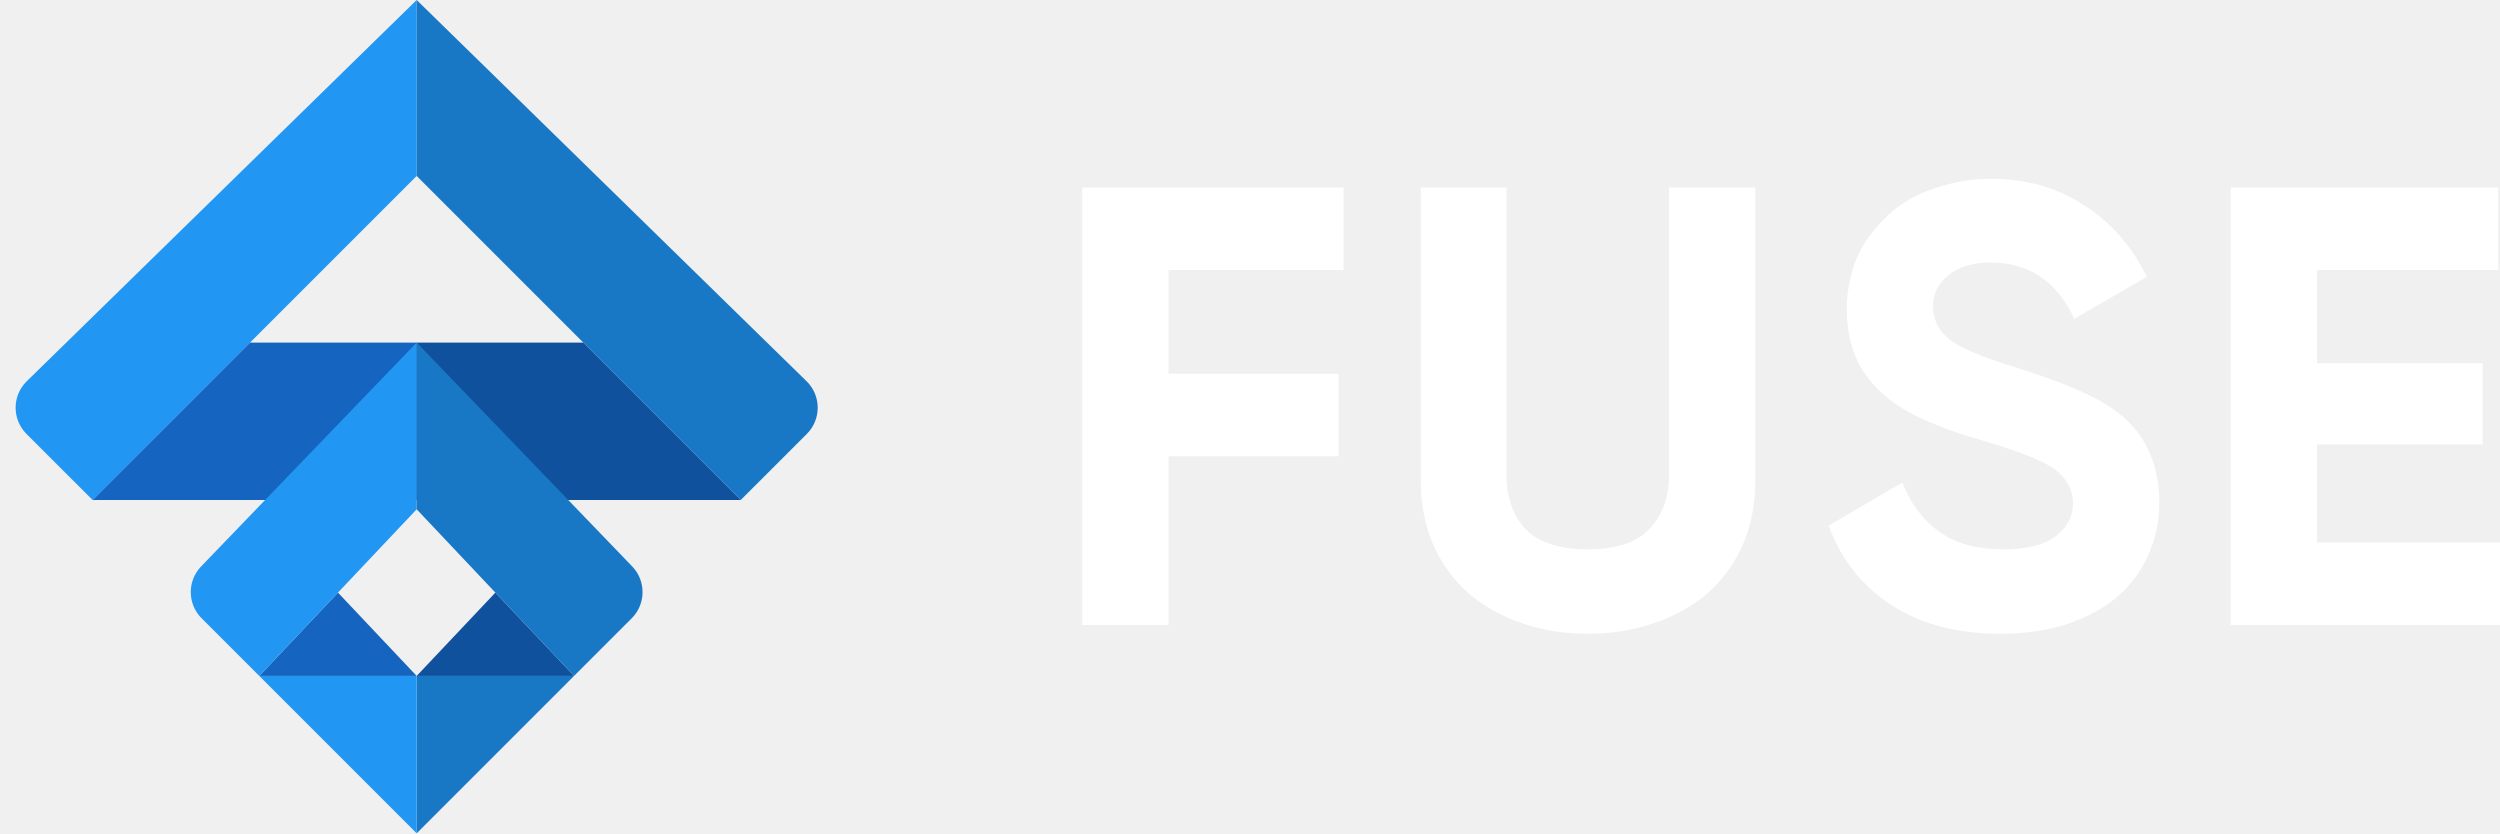
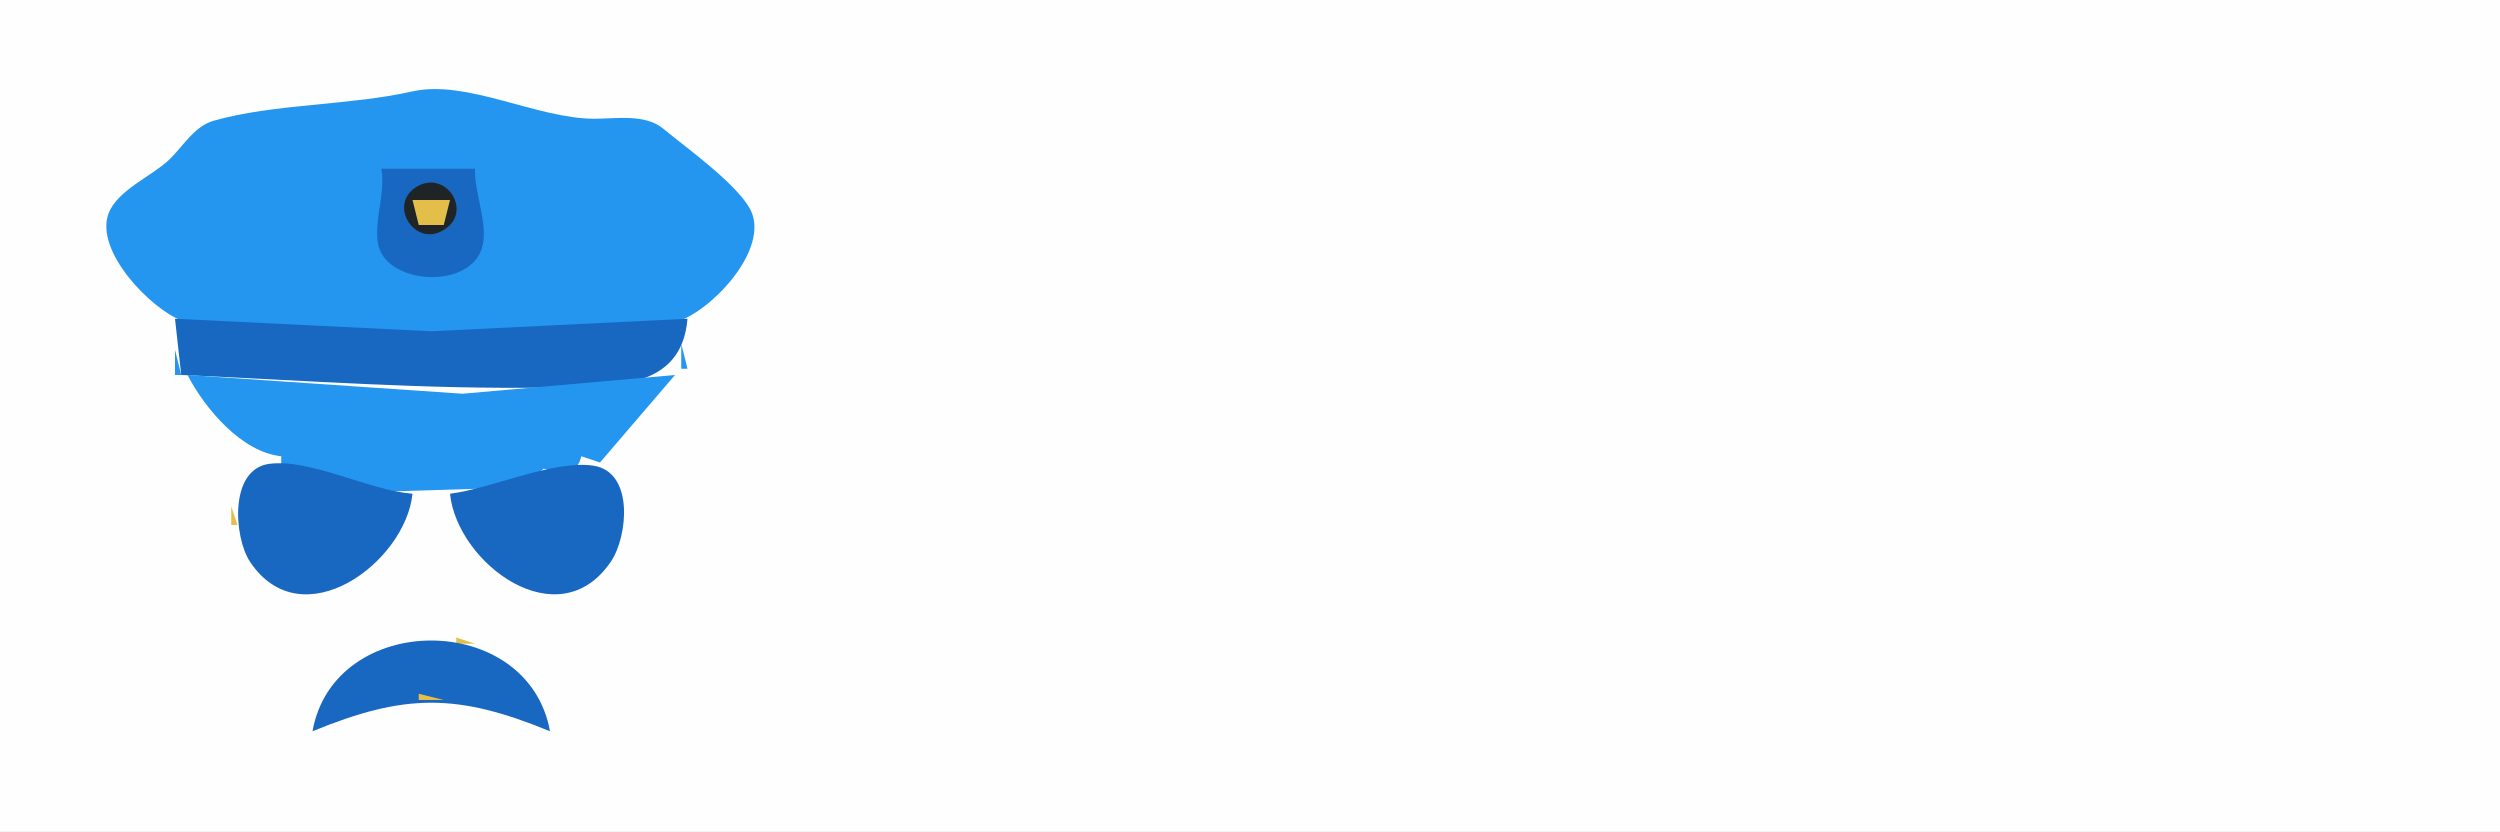
- <svg xmlns="http://www.w3.org/2000/svg" width="96" height="32" viewBox="0 0 96 32" fill="none">
-   <g clip-path="url(#clip0)">
-     <path d="M51.592 10.368H44.872V14.352H51.4V17.52H44.872V24H41.56V7.2H51.592V10.368ZM60.969 24.336C60.073 24.336 59.225 24.2 58.425 23.928C57.641 23.656 56.961 23.272 56.385 22.776C55.809 22.264 55.361 21.648 55.041 20.928C54.721 20.192 54.561 19.384 54.561 18.504V7.2H57.849V18.24C57.849 19.104 58.097 19.8 58.593 20.328C59.105 20.84 59.897 21.096 60.969 21.096C62.041 21.096 62.825 20.84 63.321 20.328C63.833 19.8 64.089 19.104 64.089 18.24V7.2H67.401V18.504C67.401 19.384 67.241 20.192 66.921 20.928C66.601 21.648 66.153 22.264 65.577 22.776C65.001 23.272 64.313 23.656 63.513 23.928C62.729 24.2 61.881 24.336 60.969 24.336ZM76.821 24.336C75.157 24.336 73.757 23.968 72.621 23.232C71.485 22.48 70.685 21.464 70.221 20.184L73.053 18.528C73.357 19.328 73.829 19.96 74.469 20.424C75.109 20.872 75.925 21.096 76.917 21.096C77.829 21.096 78.501 20.928 78.933 20.592C79.381 20.256 79.605 19.832 79.605 19.32C79.605 18.872 79.413 18.472 79.029 18.12C78.645 17.768 77.629 17.352 75.981 16.872C74.829 16.536 73.901 16.168 73.197 15.768C72.493 15.368 71.933 14.848 71.517 14.208C71.117 13.568 70.917 12.784 70.917 11.856C70.917 11.296 71.013 10.728 71.205 10.152C71.413 9.56 71.781 8.992 72.309 8.448C72.837 7.904 73.477 7.504 74.229 7.248C74.981 6.992 75.717 6.864 76.437 6.864C77.797 6.864 78.989 7.2 80.013 7.872C81.053 8.528 81.861 9.448 82.437 10.632L79.653 12.24C78.981 10.8 77.909 10.08 76.437 10.08C75.765 10.08 75.229 10.24 74.829 10.56C74.429 10.88 74.229 11.28 74.229 11.76C74.229 12.272 74.437 12.696 74.853 13.032C75.285 13.368 76.141 13.728 77.421 14.112C78.989 14.608 80.125 15.072 80.829 15.504C81.549 15.936 82.077 16.472 82.413 17.112C82.749 17.752 82.917 18.472 82.917 19.272C82.917 20.04 82.765 20.744 82.461 21.384C82.173 22.008 81.757 22.544 81.213 22.992C80.669 23.424 80.021 23.76 79.269 24C78.517 24.224 77.701 24.336 76.821 24.336ZM88.972 20.832H96.052V24H85.66V7.2H95.932V10.368H88.972V13.944H95.332V17.064H88.972V20.832Z" fill="white" />
-     <path d="M16 6.756V0L1.028 14.639C0.462 15.192 0.457 16.102 1.017 16.662L3.556 19.2" fill="#2196F3" />
-     <path d="M16 6.756V0L30.972 14.639C31.538 15.192 31.543 16.102 30.983 16.662L28.444 19.2" fill="#1878C6" />
-     <path d="M3.556 19.2L9.6 13.156H16V19.2" fill="#1565C0" />
-     <path d="M28.444 19.2L22.4 13.156H16V19.2" fill="#10519D" />
-     <path d="M16 25.956H9.956L12.978 22.756L16 25.956Z" fill="#1565C0" />
-     <path d="M16 32L22.044 25.956L16 25.956V32Z" fill="#1878C6" />
-     <path d="M16 32L9.956 25.956H16V32Z" fill="#2196F3" />
-     <path d="M16 25.956H22.044L19.022 22.756L16 25.956Z" fill="#10519D" />
-     <path d="M7.724 21.75C7.186 22.308 7.194 23.194 7.742 23.742L9.956 25.956L16 19.556V13.156" fill="#2196F3" />
-     <path d="M24.276 21.75C24.814 22.308 24.806 23.194 24.258 23.742L22.044 25.956L16 19.556V13.156" fill="#1878C6" />
-   </g>
-   <defs>
-     <clipPath id="clip0">
-       <rect width="96" height="32" fill="white" />
-     </clipPath>
-   </defs>
+ <svg xmlns="http://www.w3.org/2000/svg" width="400" height="133">
+   <path style="fill:#fefefe; stroke:none;" d="M0 0L0 133L400 133L400 0L0 0z" />
+   <path style="fill:#e3be49; stroke:none;" d="M68.667 13.333L69.333 13.667L68.667 13.333z" />
+   <path style="fill:#2496f0; stroke:none;" d="M66 14.623C55.859 16.908 43.831 16.571 34.184 19.318C31.01 20.222 29.215 23.57 26.907 25.701C24.142 28.253 18.715 30.502 17.357 34.184C15.145 40.178 24.082 49.378 29 51.258C35.734 53.831 46.784 52.999 54 53C70.8 53.001 91.721 56.021 108 51.566C113.48 50.067 122.644 40.539 120.353 34.209C118.843 30.037 109.636 23.537 106.139 20.603C103.226 18.16 98.538 19.016 95 18.999C85.83 18.955 74.633 12.679 66 14.623z" />
+   <path style="fill:#e3be49; stroke:none;" d="M71 14L72 15L71 14M63 15L64 16L63 15M60 16L61 17L60 16M56 17L57 18L56 17M81 17L82 18L81 17M50 18L51 19L50 18M87 18L88 19L87 18M31 20L32 21L31 20M107 22L108 23L107 22M29 23L30 24L29 23M28 24L29 25L28 24M27 25L28 26L27 25M26 26L27 27L26 26z" />
+   <path style="fill:#1867c0; stroke:none;" d="M61 27C61.889 31.102 59.072 37.179 61.068 40.606C63.991 45.625 75.127 45.801 77.084 39.786C78.287 36.089 75.848 30.955 76 27L61 27z" />
+   <path style="fill:#e3be49; stroke:none;" d="M112 27L113 28L112 27M22 29L23 30L22 29z" />
+   <path style="fill:#1f2426; stroke:none;" d="M66.437 30.032C62.193 32.91 66.299 39.403 70.772 36.928C76.007 34.032 71.236 26.778 66.437 30.032z" />
+   <path style="fill:#1867c0; stroke:none;" d="M68 30L69 31L68 30z" />
+   <path style="fill:#e3be49; stroke:none;" d="M116 30L117 31L116 30M66 32L67 36L71 36L72 32L66 32M16 33L17 34L16 33M121 34L122 35L121 34M17 38L18 39L17 38M18 40L19 41L18 40M19 42L20 43L19 42M117 43L118 44L117 43M23 47L24 48L23 47M24 48L25 49L24 48M25 49L26 50L25 49z" />
+   <path style="fill:#1867c0; stroke:none;" d="M28 51L29 60C48.932 60.856 68.013 62.337 88 62.003C97.612 61.842 109.043 62.596 110 51L69 53L28 51z" />
+   <path style="fill:#2496f0; stroke:none;" d="M109 55L109 59L110 59L109 55M28 56L28 60L29 60L28 56M108 59L109 60L108 59M30 60C32.788 65.373 38.654 72.349 45 73L45 75L63.09 78.607L83 78L87 75C90.526 76.175 92.511 75.444 93 73L96 74L108 60L74 62.996L30 60z" />
+   <path style="fill:#e3be49; stroke:none;" d="M30 61L31 62L30 61M33 65L34 66L33 65M34 66L35 67L34 66M35 67L36 68L35 67M39 70L40 71L39 70M98 70L99 71L98 70z" />
+   <path style="fill:#1867c0; stroke:none;" d="M66 79C59.044 78.45 49.638 73.369 43.105 74.212C36.615 75.049 37.427 86.017 40.009 89.892C48.273 102.293 64.862 90.038 66 79z" />
+   <path style="fill:#e3be49; stroke:none;" d="M44 73L45 74L44 73M93 73L94 74L93 73M46 74L47 75L46 74M91 74L92 75L91 74z" />
+   <path style="fill:#1867c0; stroke:none;" d="M72 79C73.15 90.163 89.391 102.292 97.772 89.812C100.437 85.843 101.514 75.454 94.895 74.502C88.491 73.581 78.694 78.153 72 79z" />
+   <path style="fill:#e3be49; stroke:none;" d="M49 75L50 76L49 75M87.667 75.333L88.333 75.667L87.667 75.333z" />
+   <path style="fill:#2496f0; stroke:none;" d="M39 76L40 77L39 76z" />
+   <path style="fill:#e3be49; stroke:none;" d="M52 76L53 77L52 76M83 76L84 77L83 76M85 76L86 77L85 76z" />
+   <path style="fill:#2496f0; stroke:none;" d="M98 76L99 77L98 76z" />
+   <path style="fill:#e3be49; stroke:none;" d="M56.667 77.333L57.333 77.667L56.667 77.333M59 77L60 78L59 77M78 77L79 78L78 77M80.667 77.333L81.333 77.667L80.667 77.333z" />
+   <path style="fill:#2496f0; stroke:none;" d="M38 78L39 79L38 78z" />
+   <path style="fill:#e3be49; stroke:none;" d="M65 78L66 79L65 78z" />
+   <path style="fill:#2496f0; stroke:none;" d="M99 78L100 79L99 78z" />
+   <path style="fill:#e3be49; stroke:none;" d="M71.333 79.667L71.667 80.333L71.333 79.667M37 81L37 84L38 84L37 81M65 83L66 84L65 83z" />
+   <path style="fill:#2496f0; stroke:none;" d="M72 83L73 84L72 83z" />
+   <path style="fill:#e3be49; stroke:none;" d="M64 85L65 86L64 85z" />
+   <path style="fill:#2496f0; stroke:none;" d="M73 85L74 86L73 85M99 86L100 87L99 86z" />
+   <path style="fill:#e3be49; stroke:none;" d="M38 87L39 88L38 87M74 87L75 88L74 87M62 88L63 89L62 88z" />
+   <path style="fill:#2496f0; stroke:none;" d="M75 88L76 89L75 88z" />
+   <path style="fill:#e3be49; stroke:none;" d="M39 89L40 90L39 89z" />
+   <path style="fill:#2496f0; stroke:none;" d="M61 89L62 90L61 89M60 90L61 91L60 90M97 90L98 91L97 90z" />
+   <path style="fill:#e3be49; stroke:none;" d="M59 91L60 92L59 91z" />
+   <path style="fill:#2496f0; stroke:none;" d="M78 91L79 92L78 91z" />
+   <path style="fill:#e3be49; stroke:none;" d="M79 92L80 93L79 92z" />
+   <path style="fill:#2496f0; stroke:none;" d="M95 92L96 93L95 92M43 93L44 94L43 93z" />
+   <path style="fill:#e3be49; stroke:none;" d="M56 93L57 94L56 93M81 93L82 94L81 93M94 93L95 94L94 93M45 94L46 95L45 94z" />
+   <path style="fill:#2496f0; stroke:none;" d="M46 94L47 95L46 94M52 94L53 95L52 94z" />
+   <path style="fill:#e3be49; stroke:none;" d="M53 94L54 95L53 94M84 94L85 95L84 94z" />
+   <path style="fill:#2496f0; stroke:none;" d="M85 94L86 95L85 94M91 94L92 95L91 94z" />
+   <path style="fill:#e3be49; stroke:none;" d="M92 94L93 95L92 94M62.667 102.333L63.333 102.667L62.667 102.333M73 102L73 103L76 103L73 102z" />
+   <path style="fill:#2496f0; stroke:none;" d="M59 103L60 104L59 103z" />
+   <path style="fill:#1867c0; stroke:none;" d="M50 117C64.841 110.913 73.159 110.913 88 117C84.505 97.635 53.451 97.652 50 117z" />
+   <path style="fill:#2496f0; stroke:none;" d="M67 103L68 104L67 103M70 103L71 104L70 103M78 103L79 104L78 103M80 104L81 105L80 104M84 108L85 109L84 108M52 109L53 110L52 109z" />
+   <path style="fill:#e3be49; stroke:none;" d="M85 109L86 110L85 109z" />
+   <path style="fill:#2496f0; stroke:none;" d="M51 111L52 112L51 111M65.667 111.333L66.333 111.667L65.667 111.333z" />
+   <path style="fill:#e3be49; stroke:none;" d="M67 111L67 112L71 112L67 111z" />
+   <path style="fill:#2496f0; stroke:none;" d="M71.667 111.333L72.333 111.667L71.667 111.333z" />
+   <path style="fill:#e3be49; stroke:none;" d="M86 111L87 112L86 111M61 112L62 113L61 112M76 112L77 113L76 112z" />
+   <path style="fill:#2496f0; stroke:none;" d="M50 113L51 114L50 113z" />
+   <path style="fill:#e3be49; stroke:none;" d="M58 113L59 114L58 113M79 113L80 114L79 113M87 113L88 114L87 113z" />
+   <path style="fill:#2496f0; stroke:none;" d="M55 114L56 115L55 114M82 114L83 115L82 114z" />
+   <path style="fill:#e3be49; stroke:none;" d="M49 115L50 116L49 115M53 115L54 116L53 115z" />
+   <path style="fill:#2496f0; stroke:none;" d="M84 115L85 116L84 115M49 116L50 117L49 116z" />
+   <path style="fill:#e3be49; stroke:none;" d="M51 116L52 117L51 116z" />
+   <path style="fill:#2496f0; stroke:none;" d="M86 116L87 117L86 116z" />
</svg>
